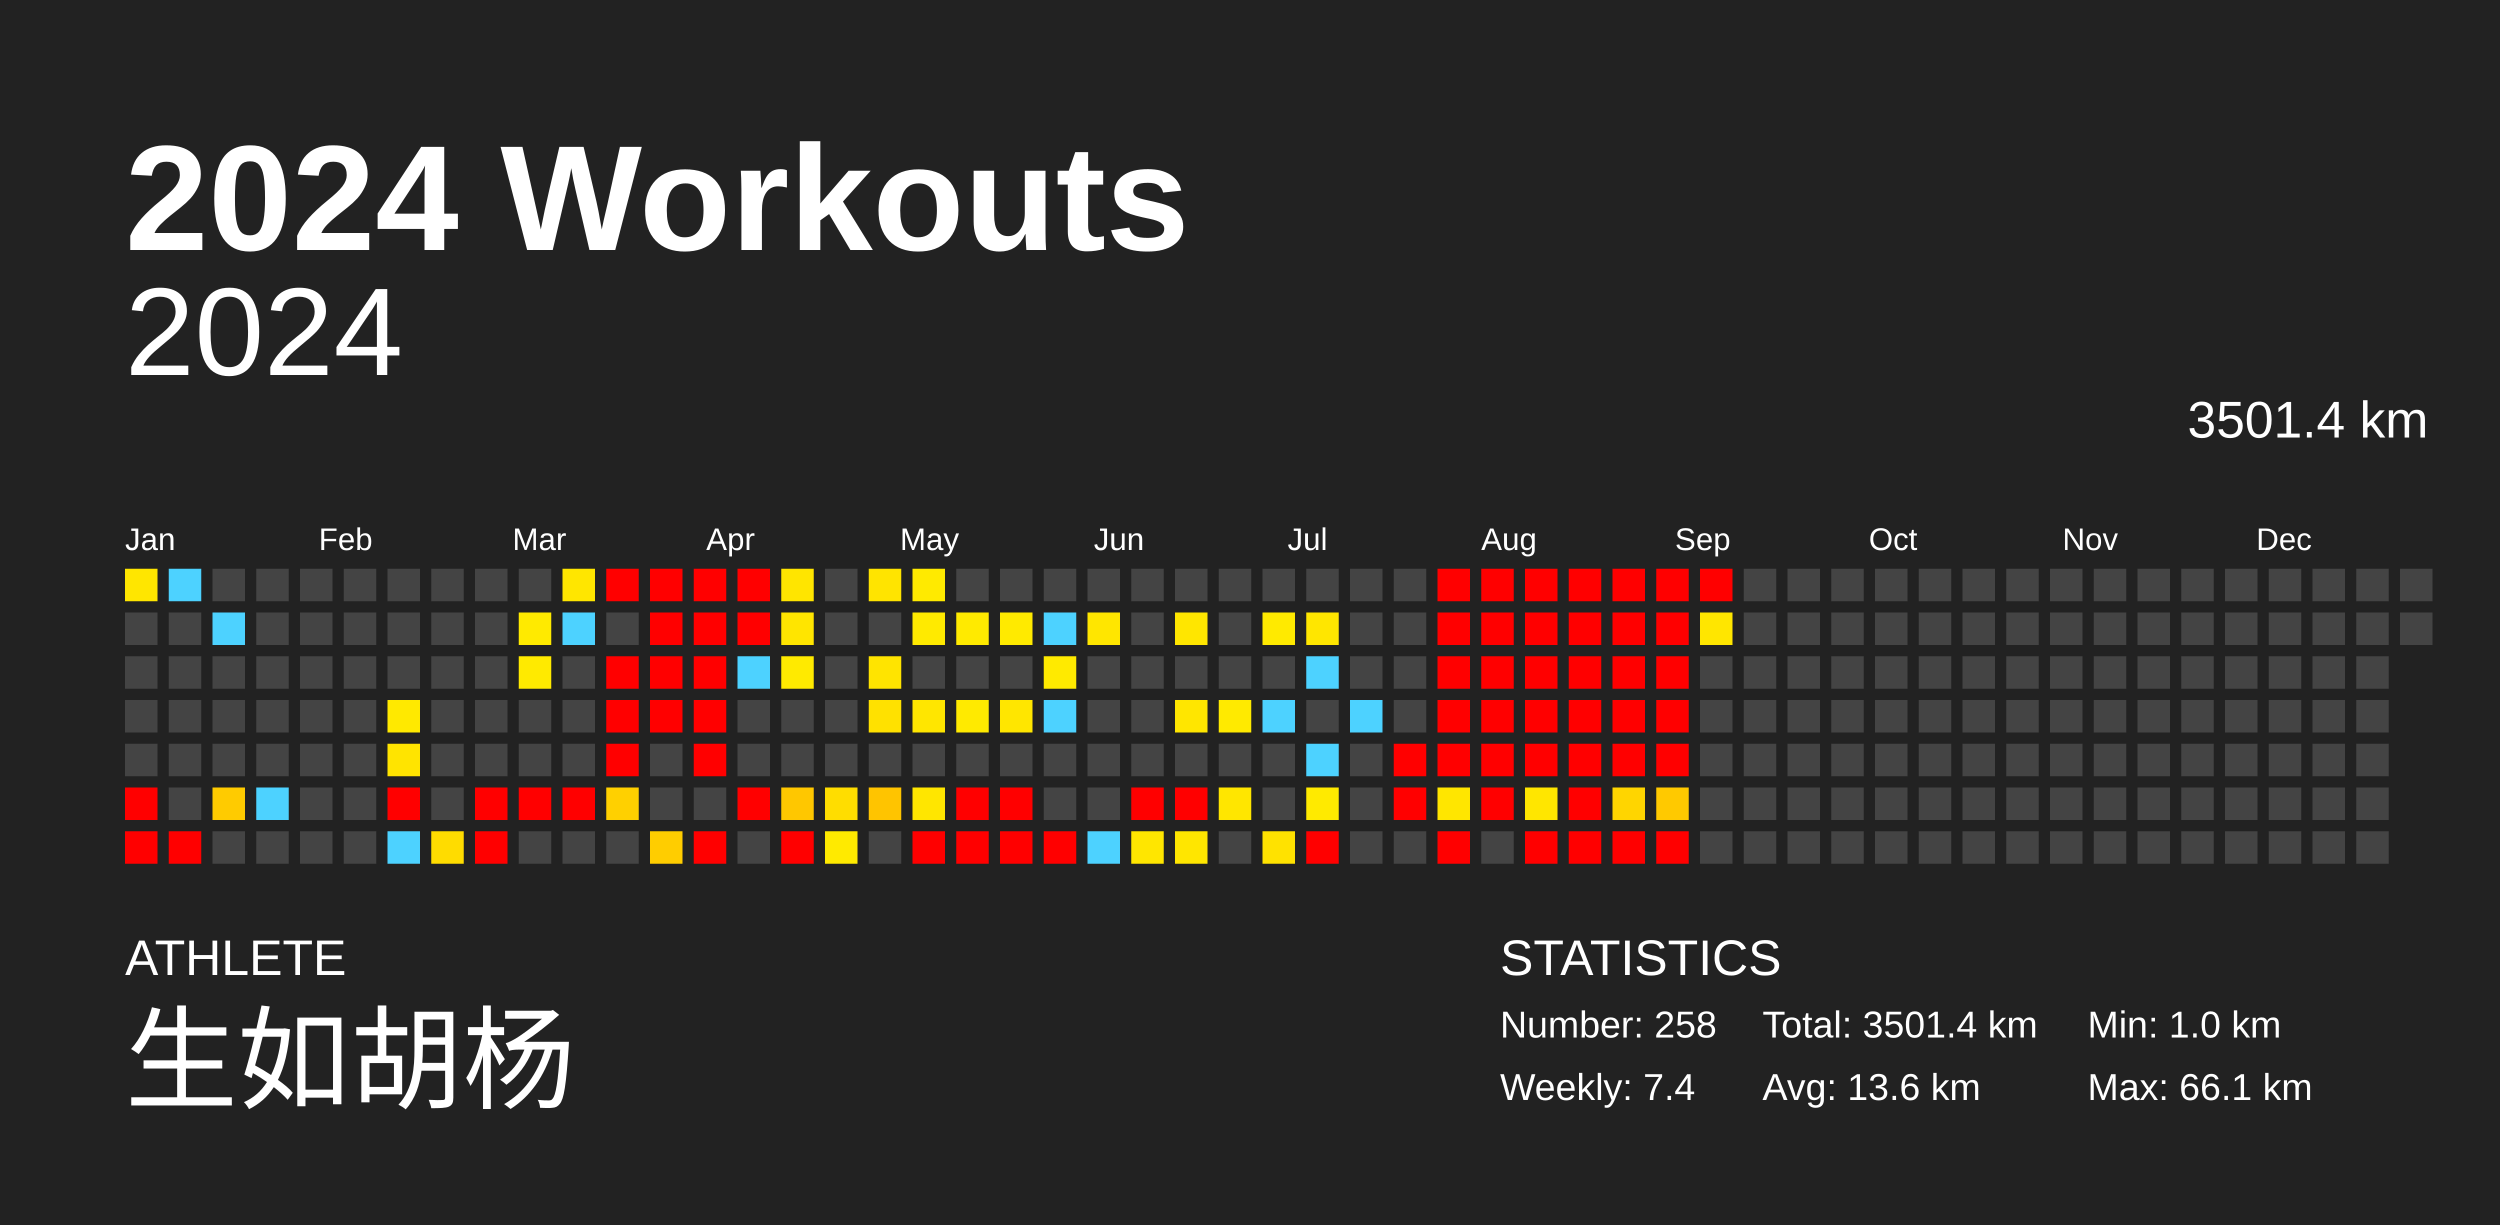
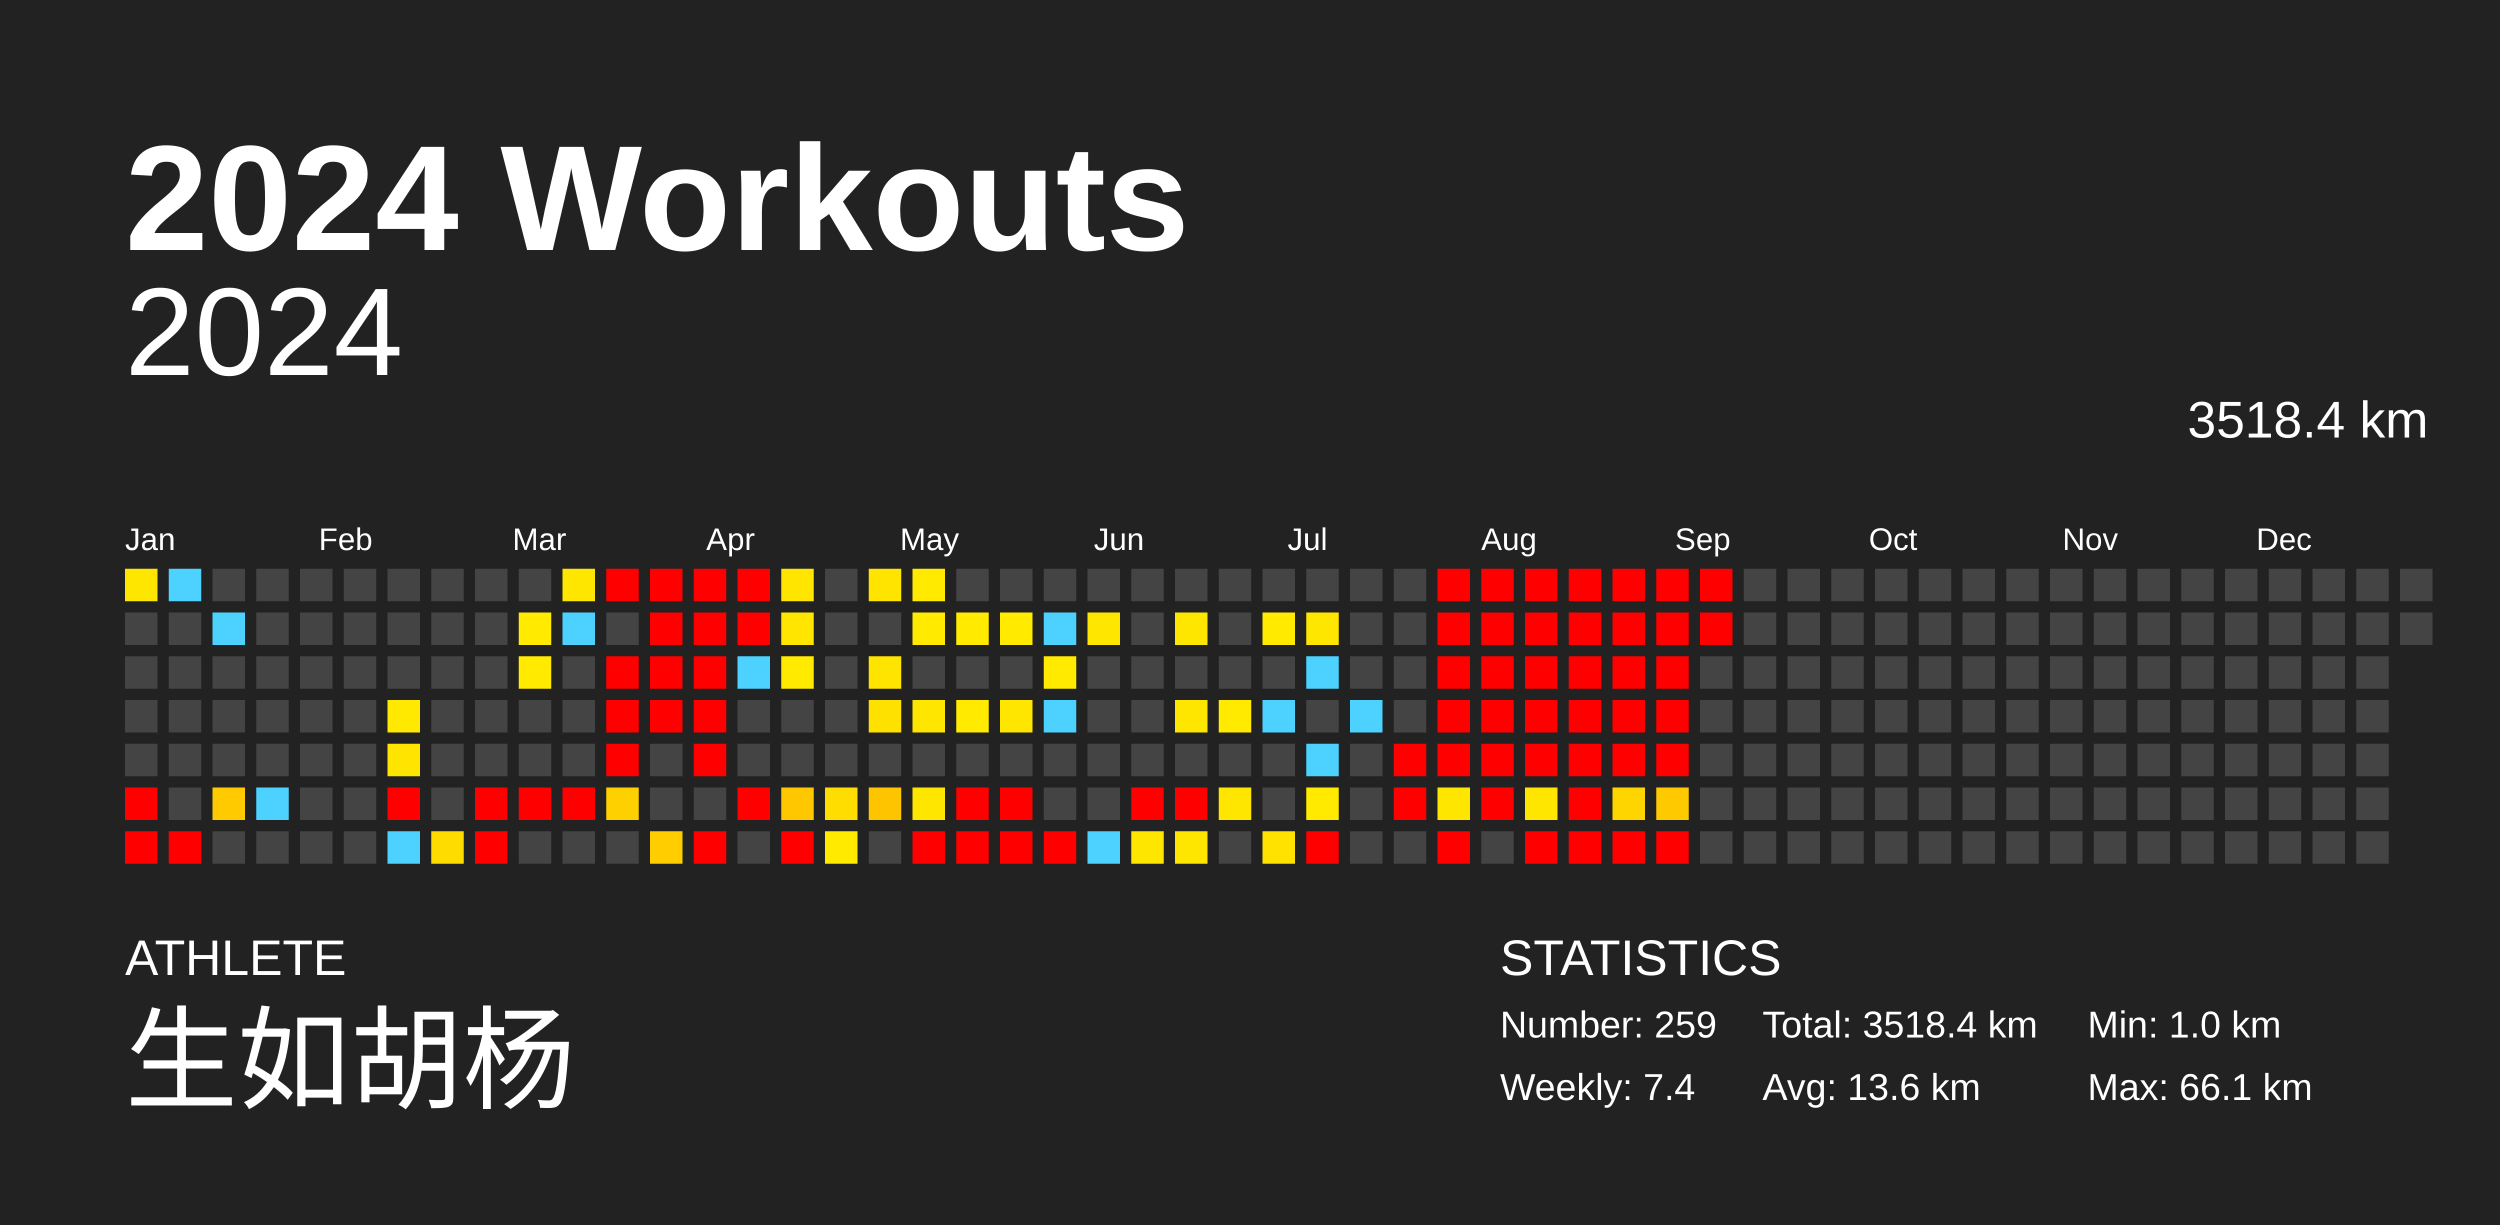
<svg xmlns="http://www.w3.org/2000/svg" baseProfile="full" height="98mm" version="1.1" viewBox="0,0,200,98" width="200mm">
  <defs />
  <rect fill="#222222" height="98" width="200" x="0" y="0" />
  <text fill="#FFFFFF" style="font-size:12px; font-family:Arial; font-weight:bold;" x="10" y="20">2024 Workouts</text>
  <text fill="#FFFFFF" style="font-size:4px; font-family:Arial" x="10" y="78">ATHLETE</text>
  <text fill="#FFFFFF" style="font-size:9px; font-family:Arial" x="10" y="88">生如胡杨</text>
  <text fill="#FFFFFF" style="font-size:4px; font-family:Arial" x="120" y="78">STATISTICS</text>
-   <text fill="#FFFFFF" style="font-size:3px; font-family:Arial" x="120" y="83">Number: 258</text>
+   <text fill="#FFFFFF" style="font-size:3px; font-family:Arial" x="120" y="83">Number: 259</text>
  <text fill="#FFFFFF" style="font-size:3px; font-family:Arial" x="120" y="88">Weekly: 7.4</text>
-   <text fill="#FFFFFF" style="font-size:3px; font-family:Arial" x="141" y="83">Total: 3501.4 km</text>
+   <text fill="#FFFFFF" style="font-size:3px; font-family:Arial" x="141" y="83">Total: 3518.4 km</text>
  <text fill="#FFFFFF" style="font-size:3px; font-family:Arial" x="141" y="88">Avg: 13.6 km</text>
  <text fill="#FFFFFF" style="font-size:3px; font-family:Arial" x="167" y="83">Min: 1.0 km</text>
  <text fill="#FFFFFF" style="font-size:3px; font-family:Arial" x="167" y="88">Max: 66.1 km</text>
  <text alignment-baseline="hanging" fill="#FFFFFF" style="font-size:10.0px; font-family:Arial;" x="10" y="30">2024</text>
-   <text alignment-baseline="hanging" fill="#FFFFFF" style="font-size:4.125px; font-family:Arial;" x="175" y="35">3501.4 km</text>
+   <text alignment-baseline="hanging" fill="#FFFFFF" style="font-size:4.125px; font-family:Arial;" x="175" y="35">3518.4 km</text>
  <text fill="#FFFFFF" style="font-size:2.5px; font-family:Arial" x="10.0" y="44">Jan</text>
  <text fill="#FFFFFF" style="font-size:2.5px; font-family:Arial" x="25.5" y="44">Feb</text>
  <text fill="#FFFFFF" style="font-size:2.5px; font-family:Arial" x="41.0" y="44">Mar</text>
  <text fill="#FFFFFF" style="font-size:2.5px; font-family:Arial" x="56.5" y="44">Apr</text>
  <text fill="#FFFFFF" style="font-size:2.5px; font-family:Arial" x="72.0" y="44">May</text>
  <text fill="#FFFFFF" style="font-size:2.5px; font-family:Arial" x="87.5" y="44">Jun</text>
  <text fill="#FFFFFF" style="font-size:2.5px; font-family:Arial" x="103.0" y="44">Jul</text>
  <text fill="#FFFFFF" style="font-size:2.5px; font-family:Arial" x="118.5" y="44">Aug</text>
  <text fill="#FFFFFF" style="font-size:2.5px; font-family:Arial" x="134.0" y="44">Sep</text>
  <text fill="#FFFFFF" style="font-size:2.5px; font-family:Arial" x="149.5" y="44">Oct</text>
  <text fill="#FFFFFF" style="font-size:2.5px; font-family:Arial" x="165.0" y="44">Nov</text>
  <text fill="#FFFFFF" style="font-size:2.5px; font-family:Arial" x="180.5" y="44">Dec</text>
  <rect fill="#ffe600" height="2.6" width="2.6" x="10.0" y="45.5" />
  <rect fill="#444444" height="2.6" width="2.6" x="10.0" y="49.0" />
  <rect fill="#444444" height="2.6" width="2.6" x="10.0" y="52.5" />
  <rect fill="#444444" height="2.6" width="2.6" x="10.0" y="56.0" />
  <rect fill="#444444" height="2.6" width="2.6" x="10.0" y="59.5" />
  <rect fill="red" height="2.6" width="2.6" x="10.0" y="63.0" />
  <rect fill="red" height="2.6" width="2.6" x="10.0" y="66.5" />
  <rect fill="#4dd2ff" height="2.6" width="2.6" x="13.5" y="45.5" />
  <rect fill="#444444" height="2.6" width="2.6" x="13.5" y="49.0" />
  <rect fill="#444444" height="2.6" width="2.6" x="13.5" y="52.5" />
  <rect fill="#444444" height="2.6" width="2.6" x="13.5" y="56.0" />
  <rect fill="#444444" height="2.6" width="2.6" x="13.5" y="59.5" />
  <rect fill="#444444" height="2.6" width="2.6" x="13.5" y="63.0" />
  <rect fill="red" height="2.6" width="2.6" x="13.5" y="66.5" />
  <rect fill="#444444" height="2.6" width="2.6" x="17.0" y="45.5" />
  <rect fill="#4dd2ff" height="2.6" width="2.6" x="17.0" y="49.0" />
  <rect fill="#444444" height="2.6" width="2.6" x="17.0" y="52.5" />
  <rect fill="#444444" height="2.6" width="2.6" x="17.0" y="56.0" />
  <rect fill="#444444" height="2.6" width="2.6" x="17.0" y="59.5" />
  <rect fill="#ffcb00" height="2.6" width="2.6" x="17.0" y="63.0" />
  <rect fill="#444444" height="2.6" width="2.6" x="17.0" y="66.5" />
  <rect fill="#444444" height="2.6" width="2.6" x="20.5" y="45.5" />
  <rect fill="#444444" height="2.6" width="2.6" x="20.5" y="49.0" />
  <rect fill="#444444" height="2.6" width="2.6" x="20.5" y="52.5" />
  <rect fill="#444444" height="2.6" width="2.6" x="20.5" y="56.0" />
  <rect fill="#444444" height="2.6" width="2.6" x="20.5" y="59.5" />
  <rect fill="#4dd2ff" height="2.6" width="2.6" x="20.5" y="63.0" />
  <rect fill="#444444" height="2.6" width="2.6" x="20.5" y="66.5" />
  <rect fill="#444444" height="2.6" width="2.6" x="24.0" y="45.5" />
  <rect fill="#444444" height="2.6" width="2.6" x="24.0" y="49.0" />
  <rect fill="#444444" height="2.6" width="2.6" x="24.0" y="52.5" />
  <rect fill="#444444" height="2.6" width="2.6" x="24.0" y="56.0" />
  <rect fill="#444444" height="2.6" width="2.6" x="24.0" y="59.5" />
  <rect fill="#444444" height="2.6" width="2.6" x="24.0" y="63.0" />
  <rect fill="#444444" height="2.6" width="2.6" x="24.0" y="66.5" />
  <rect fill="#444444" height="2.6" width="2.6" x="27.5" y="45.5" />
  <rect fill="#444444" height="2.6" width="2.6" x="27.5" y="49.0" />
  <rect fill="#444444" height="2.6" width="2.6" x="27.5" y="52.5" />
  <rect fill="#444444" height="2.6" width="2.6" x="27.5" y="56.0" />
  <rect fill="#444444" height="2.6" width="2.6" x="27.5" y="59.5" />
  <rect fill="#444444" height="2.6" width="2.6" x="27.5" y="63.0" />
  <rect fill="#444444" height="2.6" width="2.6" x="27.5" y="66.5" />
  <rect fill="#444444" height="2.6" width="2.6" x="31.0" y="45.5" />
  <rect fill="#444444" height="2.6" width="2.6" x="31.0" y="49.0" />
  <rect fill="#444444" height="2.6" width="2.6" x="31.0" y="52.5" />
  <rect fill="#ffe900" height="2.6" width="2.6" x="31.0" y="56.0" />
  <rect fill="#ffe400" height="2.6" width="2.6" x="31.0" y="59.5" />
  <rect fill="red" height="2.6" width="2.6" x="31.0" y="63.0" />
  <rect fill="#4dd2ff" height="2.6" width="2.6" x="31.0" y="66.5" />
  <rect fill="#444444" height="2.6" width="2.6" x="34.5" y="45.5" />
  <rect fill="#444444" height="2.6" width="2.6" x="34.5" y="49.0" />
  <rect fill="#444444" height="2.6" width="2.6" x="34.5" y="52.5" />
  <rect fill="#444444" height="2.6" width="2.6" x="34.5" y="56.0" />
  <rect fill="#444444" height="2.6" width="2.6" x="34.5" y="59.5" />
  <rect fill="#444444" height="2.6" width="2.6" x="34.5" y="63.0" />
  <rect fill="#ffdc00" height="2.6" width="2.6" x="34.5" y="66.5" />
  <rect fill="#444444" height="2.6" width="2.6" x="38.0" y="45.5" />
  <rect fill="#444444" height="2.6" width="2.6" x="38.0" y="49.0" />
  <rect fill="#444444" height="2.6" width="2.6" x="38.0" y="52.5" />
  <rect fill="#444444" height="2.6" width="2.6" x="38.0" y="56.0" />
  <rect fill="#444444" height="2.6" width="2.6" x="38.0" y="59.5" />
  <rect fill="red" height="2.6" width="2.6" x="38.0" y="63.0" />
  <rect fill="red" height="2.6" width="2.6" x="38.0" y="66.5" />
  <rect fill="#444444" height="2.6" width="2.6" x="41.5" y="45.5" />
  <rect fill="#ffea00" height="2.6" width="2.6" x="41.5" y="49.0" />
  <rect fill="#ffea00" height="2.6" width="2.6" x="41.5" y="52.5" />
  <rect fill="#444444" height="2.6" width="2.6" x="41.5" y="56.0" />
  <rect fill="#444444" height="2.6" width="2.6" x="41.5" y="59.5" />
  <rect fill="red" height="2.6" width="2.6" x="41.5" y="63.0" />
  <rect fill="#444444" height="2.6" width="2.6" x="41.5" y="66.5" />
  <rect fill="#ffe600" height="2.6" width="2.6" x="45.0" y="45.5" />
  <rect fill="#4dd2ff" height="2.6" width="2.6" x="45.0" y="49.0" />
  <rect fill="#444444" height="2.6" width="2.6" x="45.0" y="52.5" />
  <rect fill="#444444" height="2.6" width="2.6" x="45.0" y="56.0" />
  <rect fill="#444444" height="2.6" width="2.6" x="45.0" y="59.5" />
  <rect fill="red" height="2.6" width="2.6" x="45.0" y="63.0" />
  <rect fill="#444444" height="2.6" width="2.6" x="45.0" y="66.5" />
  <rect fill="red" height="2.6" width="2.6" x="48.5" y="45.5" />
  <rect fill="#444444" height="2.6" width="2.6" x="48.5" y="49.0" />
  <rect fill="red" height="2.6" width="2.6" x="48.5" y="52.5" />
  <rect fill="red" height="2.6" width="2.6" x="48.5" y="56.0" />
  <rect fill="red" height="2.6" width="2.6" x="48.5" y="59.5" />
  <rect fill="#ffd000" height="2.6" width="2.6" x="48.5" y="63.0" />
  <rect fill="#444444" height="2.6" width="2.6" x="48.5" y="66.5" />
  <rect fill="red" height="2.6" width="2.6" x="52.0" y="45.5" />
  <rect fill="red" height="2.6" width="2.6" x="52.0" y="49.0" />
  <rect fill="red" height="2.6" width="2.6" x="52.0" y="52.5" />
  <rect fill="red" height="2.6" width="2.6" x="52.0" y="56.0" />
  <rect fill="#444444" height="2.6" width="2.6" x="52.0" y="59.5" />
  <rect fill="#444444" height="2.6" width="2.6" x="52.0" y="63.0" />
  <rect fill="#ffcd00" height="2.6" width="2.6" x="52.0" y="66.5" />
  <rect fill="red" height="2.6" width="2.6" x="55.5" y="45.5" />
  <rect fill="red" height="2.6" width="2.6" x="55.5" y="49.0" />
  <rect fill="red" height="2.6" width="2.6" x="55.5" y="52.5" />
  <rect fill="red" height="2.6" width="2.6" x="55.5" y="56.0" />
  <rect fill="red" height="2.6" width="2.6" x="55.5" y="59.5" />
  <rect fill="#444444" height="2.6" width="2.6" x="55.5" y="63.0" />
  <rect fill="red" height="2.6" width="2.6" x="55.5" y="66.5" />
  <rect fill="red" height="2.6" width="2.6" x="59.0" y="45.5" />
  <rect fill="red" height="2.6" width="2.6" x="59.0" y="49.0" />
  <rect fill="#4dd2ff" height="2.6" width="2.6" x="59.0" y="52.5" />
  <rect fill="#444444" height="2.6" width="2.6" x="59.0" y="56.0" />
  <rect fill="#444444" height="2.6" width="2.6" x="59.0" y="59.5" />
  <rect fill="red" height="2.6" width="2.6" x="59.0" y="63.0" />
  <rect fill="#444444" height="2.6" width="2.6" x="59.0" y="66.5" />
  <rect fill="#ffe500" height="2.6" width="2.6" x="62.5" y="45.5" />
  <rect fill="#ffe500" height="2.6" width="2.6" x="62.5" y="49.0" />
  <rect fill="#ffea00" height="2.6" width="2.6" x="62.5" y="52.5" />
  <rect fill="#444444" height="2.6" width="2.6" x="62.5" y="56.0" />
  <rect fill="#444444" height="2.6" width="2.6" x="62.5" y="59.5" />
  <rect fill="#ffc700" height="2.6" width="2.6" x="62.5" y="63.0" />
  <rect fill="red" height="2.6" width="2.6" x="62.5" y="66.5" />
  <rect fill="#444444" height="2.6" width="2.6" x="66.0" y="45.5" />
  <rect fill="#444444" height="2.6" width="2.6" x="66.0" y="49.0" />
  <rect fill="#444444" height="2.6" width="2.6" x="66.0" y="52.5" />
  <rect fill="#444444" height="2.6" width="2.6" x="66.0" y="56.0" />
  <rect fill="#444444" height="2.6" width="2.6" x="66.0" y="59.5" />
  <rect fill="#ffdd00" height="2.6" width="2.6" x="66.0" y="63.0" />
  <rect fill="#ffea00" height="2.6" width="2.6" x="66.0" y="66.5" />
  <rect fill="#ffe400" height="2.6" width="2.6" x="69.5" y="45.5" />
  <rect fill="#444444" height="2.6" width="2.6" x="69.5" y="49.0" />
  <rect fill="#ffe400" height="2.6" width="2.6" x="69.5" y="52.5" />
  <rect fill="#ffe100" height="2.6" width="2.6" x="69.5" y="56.0" />
  <rect fill="#444444" height="2.6" width="2.6" x="69.5" y="59.5" />
  <rect fill="#ffc400" height="2.6" width="2.6" x="69.5" y="63.0" />
  <rect fill="#444444" height="2.6" width="2.6" x="69.5" y="66.5" />
  <rect fill="#ffea00" height="2.6" width="2.6" x="73.0" y="45.5" />
  <rect fill="#ffea00" height="2.6" width="2.6" x="73.0" y="49.0" />
  <rect fill="#444444" height="2.6" width="2.6" x="73.0" y="52.5" />
  <rect fill="#ffe600" height="2.6" width="2.6" x="73.0" y="56.0" />
  <rect fill="#444444" height="2.6" width="2.6" x="73.0" y="59.5" />
  <rect fill="#ffe600" height="2.6" width="2.6" x="73.0" y="63.0" />
  <rect fill="red" height="2.6" width="2.6" x="73.0" y="66.5" />
  <rect fill="#444444" height="2.6" width="2.6" x="76.5" y="45.5" />
  <rect fill="#ffea00" height="2.6" width="2.6" x="76.5" y="49.0" />
  <rect fill="#444444" height="2.6" width="2.6" x="76.5" y="52.5" />
  <rect fill="#ffea00" height="2.6" width="2.6" x="76.5" y="56.0" />
  <rect fill="#444444" height="2.6" width="2.6" x="76.5" y="59.5" />
  <rect fill="red" height="2.6" width="2.6" x="76.5" y="63.0" />
  <rect fill="red" height="2.6" width="2.6" x="76.5" y="66.5" />
  <rect fill="#444444" height="2.6" width="2.6" x="80.0" y="45.5" />
  <rect fill="#ffea00" height="2.6" width="2.6" x="80.0" y="49.0" />
  <rect fill="#444444" height="2.6" width="2.6" x="80.0" y="52.5" />
  <rect fill="#ffe600" height="2.6" width="2.6" x="80.0" y="56.0" />
  <rect fill="#444444" height="2.6" width="2.6" x="80.0" y="59.5" />
  <rect fill="red" height="2.6" width="2.6" x="80.0" y="63.0" />
  <rect fill="red" height="2.6" width="2.6" x="80.0" y="66.5" />
  <rect fill="#444444" height="2.6" width="2.6" x="83.5" y="45.5" />
  <rect fill="#4dd2ff" height="2.6" width="2.6" x="83.5" y="49.0" />
  <rect fill="#ffea00" height="2.6" width="2.6" x="83.5" y="52.5" />
  <rect fill="#4dd2ff" height="2.6" width="2.6" x="83.5" y="56.0" />
  <rect fill="#444444" height="2.6" width="2.6" x="83.5" y="59.5" />
  <rect fill="#444444" height="2.6" width="2.6" x="83.5" y="63.0" />
  <rect fill="red" height="2.6" width="2.6" x="83.5" y="66.5" />
  <rect fill="#444444" height="2.6" width="2.6" x="87.0" y="45.5" />
  <rect fill="#ffe600" height="2.6" width="2.6" x="87.0" y="49.0" />
  <rect fill="#444444" height="2.6" width="2.6" x="87.0" y="52.5" />
  <rect fill="#444444" height="2.6" width="2.6" x="87.0" y="56.0" />
  <rect fill="#444444" height="2.6" width="2.6" x="87.0" y="59.5" />
  <rect fill="#444444" height="2.6" width="2.6" x="87.0" y="63.0" />
  <rect fill="#4dd2ff" height="2.6" width="2.6" x="87.0" y="66.5" />
  <rect fill="#444444" height="2.6" width="2.6" x="90.5" y="45.5" />
  <rect fill="#444444" height="2.6" width="2.6" x="90.5" y="49.0" />
  <rect fill="#444444" height="2.6" width="2.6" x="90.5" y="52.5" />
  <rect fill="#444444" height="2.6" width="2.6" x="90.5" y="56.0" />
  <rect fill="#444444" height="2.6" width="2.6" x="90.5" y="59.5" />
  <rect fill="red" height="2.6" width="2.6" x="90.5" y="63.0" />
  <rect fill="#ffe600" height="2.6" width="2.6" x="90.5" y="66.5" />
  <rect fill="#444444" height="2.6" width="2.6" x="94.0" y="45.5" />
  <rect fill="#ffe600" height="2.6" width="2.6" x="94.0" y="49.0" />
  <rect fill="#444444" height="2.6" width="2.6" x="94.0" y="52.5" />
  <rect fill="#ffe600" height="2.6" width="2.6" x="94.0" y="56.0" />
  <rect fill="#444444" height="2.6" width="2.6" x="94.0" y="59.5" />
  <rect fill="red" height="2.6" width="2.6" x="94.0" y="63.0" />
  <rect fill="#ffe600" height="2.6" width="2.6" x="94.0" y="66.5" />
  <rect fill="#444444" height="2.6" width="2.6" x="97.5" y="45.5" />
  <rect fill="#444444" height="2.6" width="2.6" x="97.5" y="49.0" />
  <rect fill="#444444" height="2.6" width="2.6" x="97.5" y="52.5" />
  <rect fill="#ffea00" height="2.6" width="2.6" x="97.5" y="56.0" />
  <rect fill="#444444" height="2.6" width="2.6" x="97.5" y="59.5" />
  <rect fill="#ffe600" height="2.6" width="2.6" x="97.5" y="63.0" />
  <rect fill="#444444" height="2.6" width="2.6" x="97.5" y="66.5" />
  <rect fill="#444444" height="2.6" width="2.6" x="101.0" y="45.5" />
  <rect fill="#ffea00" height="2.6" width="2.6" x="101.0" y="49.0" />
  <rect fill="#444444" height="2.6" width="2.6" x="101.0" y="52.5" />
  <rect fill="#4dd2ff" height="2.6" width="2.6" x="101.0" y="56.0" />
  <rect fill="#444444" height="2.6" width="2.6" x="101.0" y="59.5" />
  <rect fill="#444444" height="2.6" width="2.6" x="101.0" y="63.0" />
  <rect fill="#ffe200" height="2.6" width="2.6" x="101.0" y="66.5" />
  <rect fill="#444444" height="2.6" width="2.6" x="104.5" y="45.5" />
  <rect fill="#ffe600" height="2.6" width="2.6" x="104.5" y="49.0" />
  <rect fill="#4dd2ff" height="2.6" width="2.6" x="104.5" y="52.5" />
  <rect fill="#444444" height="2.6" width="2.6" x="104.5" y="56.0" />
  <rect fill="#4dd2ff" height="2.6" width="2.6" x="104.5" y="59.5" />
  <rect fill="#ffea00" height="2.6" width="2.6" x="104.5" y="63.0" />
  <rect fill="red" height="2.6" width="2.6" x="104.5" y="66.5" />
  <rect fill="#444444" height="2.6" width="2.6" x="108.0" y="45.5" />
  <rect fill="#444444" height="2.6" width="2.6" x="108.0" y="49.0" />
  <rect fill="#444444" height="2.6" width="2.6" x="108.0" y="52.5" />
  <rect fill="#4dd2ff" height="2.6" width="2.6" x="108.0" y="56.0" />
  <rect fill="#444444" height="2.6" width="2.6" x="108.0" y="59.5" />
  <rect fill="#444444" height="2.6" width="2.6" x="108.0" y="63.0" />
  <rect fill="#444444" height="2.6" width="2.6" x="108.0" y="66.5" />
  <rect fill="#444444" height="2.6" width="2.6" x="111.5" y="45.5" />
  <rect fill="#444444" height="2.6" width="2.6" x="111.5" y="49.0" />
  <rect fill="#444444" height="2.6" width="2.6" x="111.5" y="52.5" />
  <rect fill="#444444" height="2.6" width="2.6" x="111.5" y="56.0" />
  <rect fill="red" height="2.6" width="2.6" x="111.5" y="59.5" />
  <rect fill="red" height="2.6" width="2.6" x="111.5" y="63.0" />
  <rect fill="#444444" height="2.6" width="2.6" x="111.5" y="66.5" />
  <rect fill="red" height="2.6" width="2.6" x="115.0" y="45.5" />
  <rect fill="red" height="2.6" width="2.6" x="115.0" y="49.0" />
  <rect fill="red" height="2.6" width="2.6" x="115.0" y="52.5" />
  <rect fill="red" height="2.6" width="2.6" x="115.0" y="56.0" />
  <rect fill="red" height="2.6" width="2.6" x="115.0" y="59.5" />
  <rect fill="#ffe600" height="2.6" width="2.6" x="115.0" y="63.0" />
  <rect fill="red" height="2.6" width="2.6" x="115.0" y="66.5" />
  <rect fill="red" height="2.6" width="2.6" x="118.5" y="45.5" />
  <rect fill="red" height="2.6" width="2.6" x="118.5" y="49.0" />
  <rect fill="red" height="2.6" width="2.6" x="118.5" y="52.5" />
  <rect fill="red" height="2.6" width="2.6" x="118.5" y="56.0" />
  <rect fill="red" height="2.6" width="2.6" x="118.5" y="59.5" />
  <rect fill="red" height="2.6" width="2.6" x="118.5" y="63.0" />
  <rect fill="#444444" height="2.6" width="2.6" x="118.5" y="66.5" />
  <rect fill="red" height="2.6" width="2.6" x="122.0" y="45.5" />
  <rect fill="red" height="2.6" width="2.6" x="122.0" y="49.0" />
  <rect fill="red" height="2.6" width="2.6" x="122.0" y="52.5" />
  <rect fill="red" height="2.6" width="2.6" x="122.0" y="56.0" />
  <rect fill="red" height="2.6" width="2.6" x="122.0" y="59.5" />
  <rect fill="#ffe600" height="2.6" width="2.6" x="122.0" y="63.0" />
  <rect fill="red" height="2.6" width="2.6" x="122.0" y="66.5" />
  <rect fill="red" height="2.6" width="2.6" x="125.5" y="45.5" />
  <rect fill="red" height="2.6" width="2.6" x="125.5" y="49.0" />
  <rect fill="red" height="2.6" width="2.6" x="125.5" y="52.5" />
  <rect fill="red" height="2.6" width="2.6" x="125.5" y="56.0" />
  <rect fill="red" height="2.6" width="2.6" x="125.5" y="59.5" />
  <rect fill="red" height="2.6" width="2.6" x="125.5" y="63.0" />
  <rect fill="red" height="2.6" width="2.6" x="125.5" y="66.5" />
  <rect fill="red" height="2.6" width="2.6" x="129.0" y="45.5" />
  <rect fill="red" height="2.6" width="2.6" x="129.0" y="49.0" />
  <rect fill="red" height="2.6" width="2.6" x="129.0" y="52.5" />
  <rect fill="red" height="2.6" width="2.6" x="129.0" y="56.0" />
  <rect fill="red" height="2.6" width="2.6" x="129.0" y="59.5" />
  <rect fill="#ffd500" height="2.6" width="2.6" x="129.0" y="63.0" />
  <rect fill="red" height="2.6" width="2.6" x="129.0" y="66.5" />
  <rect fill="red" height="2.6" width="2.6" x="132.5" y="45.5" />
  <rect fill="red" height="2.6" width="2.6" x="132.5" y="49.0" />
  <rect fill="red" height="2.6" width="2.6" x="132.5" y="52.5" />
  <rect fill="red" height="2.6" width="2.6" x="132.5" y="56.0" />
  <rect fill="red" height="2.6" width="2.6" x="132.5" y="59.5" />
  <rect fill="#ffc900" height="2.6" width="2.6" x="132.5" y="63.0" />
  <rect fill="red" height="2.6" width="2.6" x="132.5" y="66.5" />
  <rect fill="red" height="2.6" width="2.6" x="136.0" y="45.5" />
-   <rect fill="#ffe600" height="2.6" width="2.6" x="136.0" y="49.0" />
+   <rect fill="red" height="2.6" width="2.6" x="136.0" y="49.0" />
  <rect fill="#444444" height="2.6" width="2.6" x="136.0" y="52.5" />
  <rect fill="#444444" height="2.6" width="2.6" x="136.0" y="56.0" />
  <rect fill="#444444" height="2.6" width="2.6" x="136.0" y="59.5" />
  <rect fill="#444444" height="2.6" width="2.6" x="136.0" y="63.0" />
  <rect fill="#444444" height="2.6" width="2.6" x="136.0" y="66.5" />
  <rect fill="#444444" height="2.6" width="2.6" x="139.5" y="45.5" />
  <rect fill="#444444" height="2.6" width="2.6" x="139.5" y="49.0" />
  <rect fill="#444444" height="2.6" width="2.6" x="139.5" y="52.5" />
  <rect fill="#444444" height="2.6" width="2.6" x="139.5" y="56.0" />
  <rect fill="#444444" height="2.6" width="2.6" x="139.5" y="59.5" />
  <rect fill="#444444" height="2.6" width="2.6" x="139.5" y="63.0" />
  <rect fill="#444444" height="2.6" width="2.6" x="139.5" y="66.5" />
  <rect fill="#444444" height="2.6" width="2.6" x="143.0" y="45.5" />
  <rect fill="#444444" height="2.6" width="2.6" x="143.0" y="49.0" />
  <rect fill="#444444" height="2.6" width="2.6" x="143.0" y="52.5" />
  <rect fill="#444444" height="2.6" width="2.6" x="143.0" y="56.0" />
  <rect fill="#444444" height="2.6" width="2.6" x="143.0" y="59.5" />
  <rect fill="#444444" height="2.6" width="2.6" x="143.0" y="63.0" />
  <rect fill="#444444" height="2.6" width="2.6" x="143.0" y="66.5" />
  <rect fill="#444444" height="2.6" width="2.6" x="146.5" y="45.5" />
  <rect fill="#444444" height="2.6" width="2.6" x="146.5" y="49.0" />
  <rect fill="#444444" height="2.6" width="2.6" x="146.5" y="52.5" />
  <rect fill="#444444" height="2.6" width="2.6" x="146.5" y="56.0" />
  <rect fill="#444444" height="2.6" width="2.6" x="146.5" y="59.5" />
  <rect fill="#444444" height="2.6" width="2.6" x="146.5" y="63.0" />
  <rect fill="#444444" height="2.6" width="2.6" x="146.5" y="66.5" />
  <rect fill="#444444" height="2.6" width="2.6" x="150.0" y="45.5" />
  <rect fill="#444444" height="2.6" width="2.6" x="150.0" y="49.0" />
  <rect fill="#444444" height="2.6" width="2.6" x="150.0" y="52.5" />
  <rect fill="#444444" height="2.6" width="2.6" x="150.0" y="56.0" />
  <rect fill="#444444" height="2.6" width="2.6" x="150.0" y="59.5" />
  <rect fill="#444444" height="2.6" width="2.6" x="150.0" y="63.0" />
  <rect fill="#444444" height="2.6" width="2.6" x="150.0" y="66.5" />
  <rect fill="#444444" height="2.6" width="2.6" x="153.5" y="45.5" />
  <rect fill="#444444" height="2.6" width="2.6" x="153.5" y="49.0" />
  <rect fill="#444444" height="2.6" width="2.6" x="153.5" y="52.5" />
  <rect fill="#444444" height="2.6" width="2.6" x="153.5" y="56.0" />
  <rect fill="#444444" height="2.6" width="2.6" x="153.5" y="59.5" />
  <rect fill="#444444" height="2.6" width="2.6" x="153.5" y="63.0" />
  <rect fill="#444444" height="2.6" width="2.6" x="153.5" y="66.5" />
  <rect fill="#444444" height="2.6" width="2.6" x="157.0" y="45.5" />
  <rect fill="#444444" height="2.6" width="2.6" x="157.0" y="49.0" />
  <rect fill="#444444" height="2.6" width="2.6" x="157.0" y="52.5" />
  <rect fill="#444444" height="2.6" width="2.6" x="157.0" y="56.0" />
  <rect fill="#444444" height="2.6" width="2.6" x="157.0" y="59.5" />
  <rect fill="#444444" height="2.6" width="2.6" x="157.0" y="63.0" />
  <rect fill="#444444" height="2.6" width="2.6" x="157.0" y="66.5" />
  <rect fill="#444444" height="2.6" width="2.6" x="160.5" y="45.5" />
  <rect fill="#444444" height="2.6" width="2.6" x="160.5" y="49.0" />
  <rect fill="#444444" height="2.6" width="2.6" x="160.5" y="52.5" />
  <rect fill="#444444" height="2.6" width="2.6" x="160.5" y="56.0" />
  <rect fill="#444444" height="2.6" width="2.6" x="160.5" y="59.5" />
  <rect fill="#444444" height="2.6" width="2.6" x="160.5" y="63.0" />
  <rect fill="#444444" height="2.6" width="2.6" x="160.5" y="66.5" />
  <rect fill="#444444" height="2.6" width="2.6" x="164.0" y="45.5" />
  <rect fill="#444444" height="2.6" width="2.6" x="164.0" y="49.0" />
  <rect fill="#444444" height="2.6" width="2.6" x="164.0" y="52.5" />
  <rect fill="#444444" height="2.6" width="2.6" x="164.0" y="56.0" />
  <rect fill="#444444" height="2.6" width="2.6" x="164.0" y="59.5" />
  <rect fill="#444444" height="2.6" width="2.6" x="164.0" y="63.0" />
  <rect fill="#444444" height="2.6" width="2.6" x="164.0" y="66.5" />
  <rect fill="#444444" height="2.6" width="2.6" x="167.5" y="45.5" />
  <rect fill="#444444" height="2.6" width="2.6" x="167.5" y="49.0" />
  <rect fill="#444444" height="2.6" width="2.6" x="167.5" y="52.5" />
  <rect fill="#444444" height="2.6" width="2.6" x="167.5" y="56.0" />
  <rect fill="#444444" height="2.6" width="2.6" x="167.5" y="59.5" />
  <rect fill="#444444" height="2.6" width="2.6" x="167.5" y="63.0" />
  <rect fill="#444444" height="2.6" width="2.6" x="167.5" y="66.5" />
  <rect fill="#444444" height="2.6" width="2.6" x="171.0" y="45.5" />
  <rect fill="#444444" height="2.6" width="2.6" x="171.0" y="49.0" />
  <rect fill="#444444" height="2.6" width="2.6" x="171.0" y="52.5" />
  <rect fill="#444444" height="2.6" width="2.6" x="171.0" y="56.0" />
  <rect fill="#444444" height="2.6" width="2.6" x="171.0" y="59.5" />
  <rect fill="#444444" height="2.6" width="2.6" x="171.0" y="63.0" />
  <rect fill="#444444" height="2.6" width="2.6" x="171.0" y="66.5" />
  <rect fill="#444444" height="2.6" width="2.6" x="174.5" y="45.5" />
  <rect fill="#444444" height="2.6" width="2.6" x="174.5" y="49.0" />
  <rect fill="#444444" height="2.6" width="2.6" x="174.5" y="52.5" />
  <rect fill="#444444" height="2.6" width="2.6" x="174.5" y="56.0" />
  <rect fill="#444444" height="2.6" width="2.6" x="174.5" y="59.5" />
  <rect fill="#444444" height="2.6" width="2.6" x="174.5" y="63.0" />
  <rect fill="#444444" height="2.6" width="2.6" x="174.5" y="66.5" />
  <rect fill="#444444" height="2.6" width="2.6" x="178.0" y="45.5" />
  <rect fill="#444444" height="2.6" width="2.6" x="178.0" y="49.0" />
  <rect fill="#444444" height="2.6" width="2.6" x="178.0" y="52.5" />
  <rect fill="#444444" height="2.6" width="2.6" x="178.0" y="56.0" />
  <rect fill="#444444" height="2.6" width="2.6" x="178.0" y="59.5" />
  <rect fill="#444444" height="2.6" width="2.6" x="178.0" y="63.0" />
  <rect fill="#444444" height="2.6" width="2.6" x="178.0" y="66.5" />
  <rect fill="#444444" height="2.6" width="2.6" x="181.5" y="45.5" />
  <rect fill="#444444" height="2.6" width="2.6" x="181.5" y="49.0" />
  <rect fill="#444444" height="2.6" width="2.6" x="181.5" y="52.5" />
  <rect fill="#444444" height="2.6" width="2.6" x="181.5" y="56.0" />
  <rect fill="#444444" height="2.6" width="2.6" x="181.5" y="59.5" />
  <rect fill="#444444" height="2.6" width="2.6" x="181.5" y="63.0" />
  <rect fill="#444444" height="2.6" width="2.6" x="181.5" y="66.5" />
  <rect fill="#444444" height="2.6" width="2.6" x="185.0" y="45.5" />
  <rect fill="#444444" height="2.6" width="2.6" x="185.0" y="49.0" />
  <rect fill="#444444" height="2.6" width="2.6" x="185.0" y="52.5" />
  <rect fill="#444444" height="2.6" width="2.6" x="185.0" y="56.0" />
  <rect fill="#444444" height="2.6" width="2.6" x="185.0" y="59.5" />
  <rect fill="#444444" height="2.6" width="2.6" x="185.0" y="63.0" />
  <rect fill="#444444" height="2.6" width="2.6" x="185.0" y="66.5" />
  <rect fill="#444444" height="2.6" width="2.6" x="188.5" y="45.5" />
  <rect fill="#444444" height="2.6" width="2.6" x="188.5" y="49.0" />
  <rect fill="#444444" height="2.6" width="2.6" x="188.5" y="52.5" />
  <rect fill="#444444" height="2.6" width="2.6" x="188.5" y="56.0" />
  <rect fill="#444444" height="2.6" width="2.6" x="188.5" y="59.5" />
  <rect fill="#444444" height="2.6" width="2.6" x="188.5" y="63.0" />
  <rect fill="#444444" height="2.6" width="2.6" x="188.5" y="66.5" />
  <rect fill="#444444" height="2.6" width="2.6" x="192.0" y="45.5" />
  <rect fill="#444444" height="2.6" width="2.6" x="192.0" y="49.0" />
</svg>
